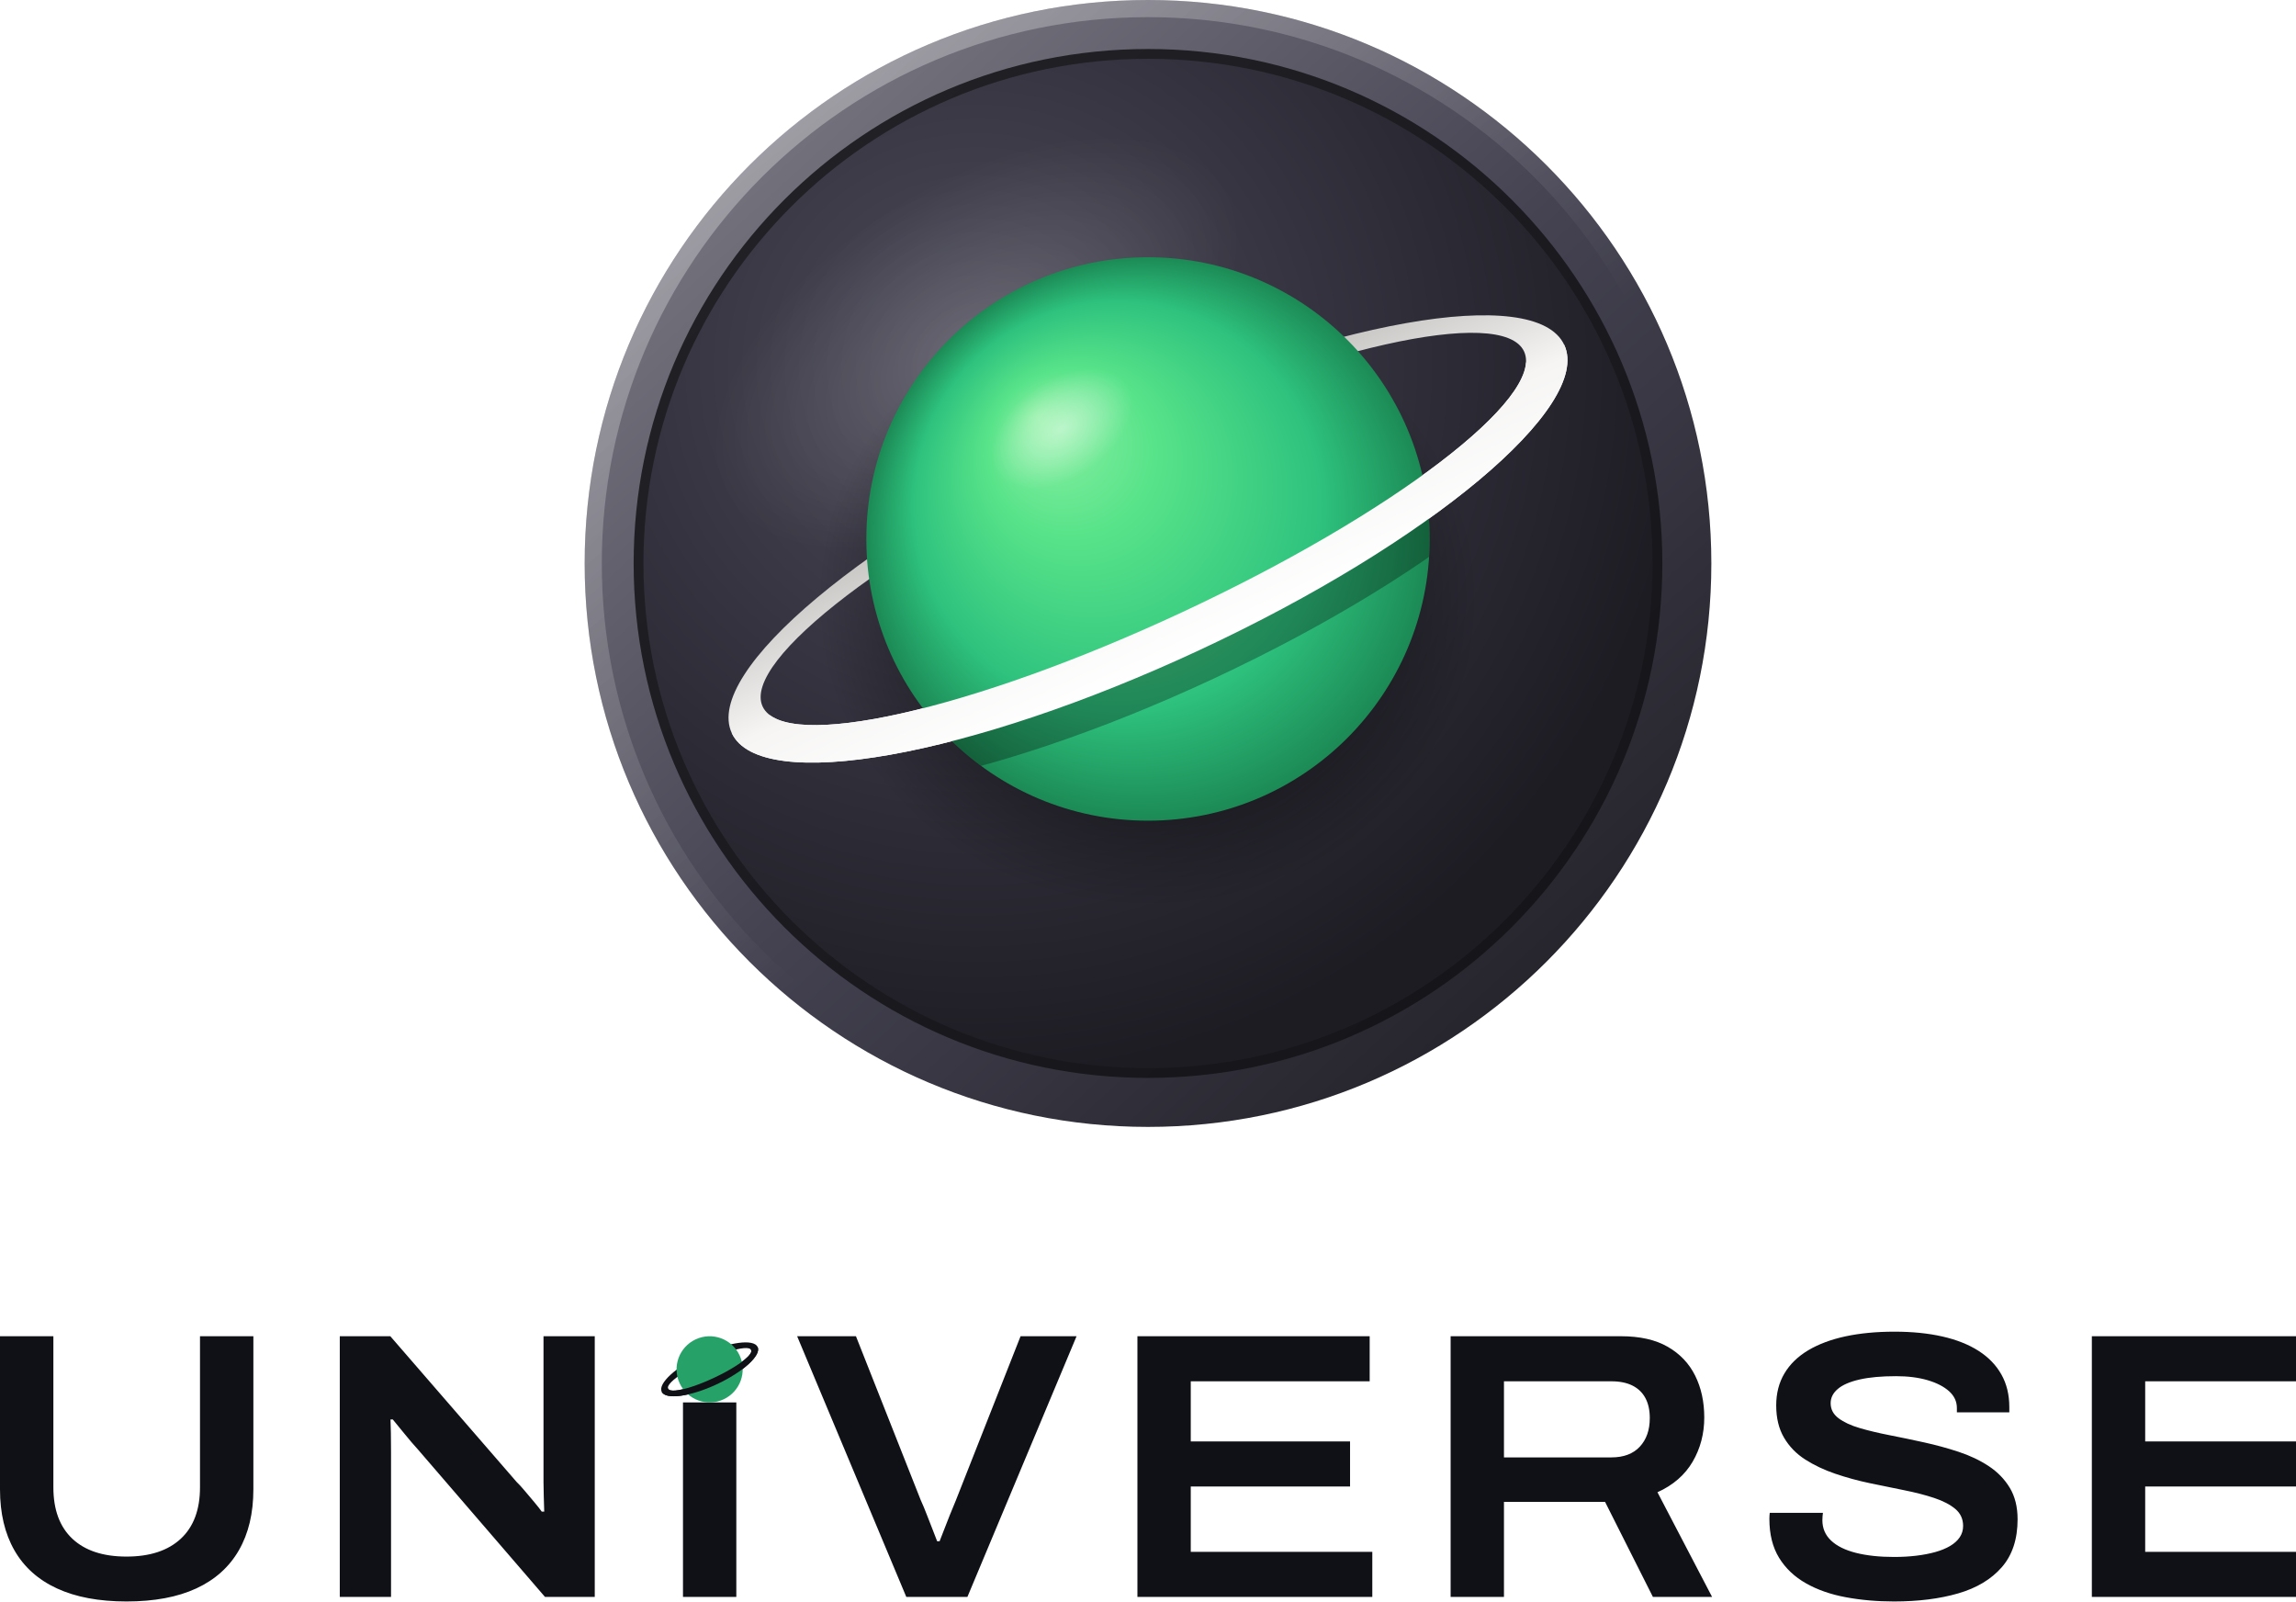
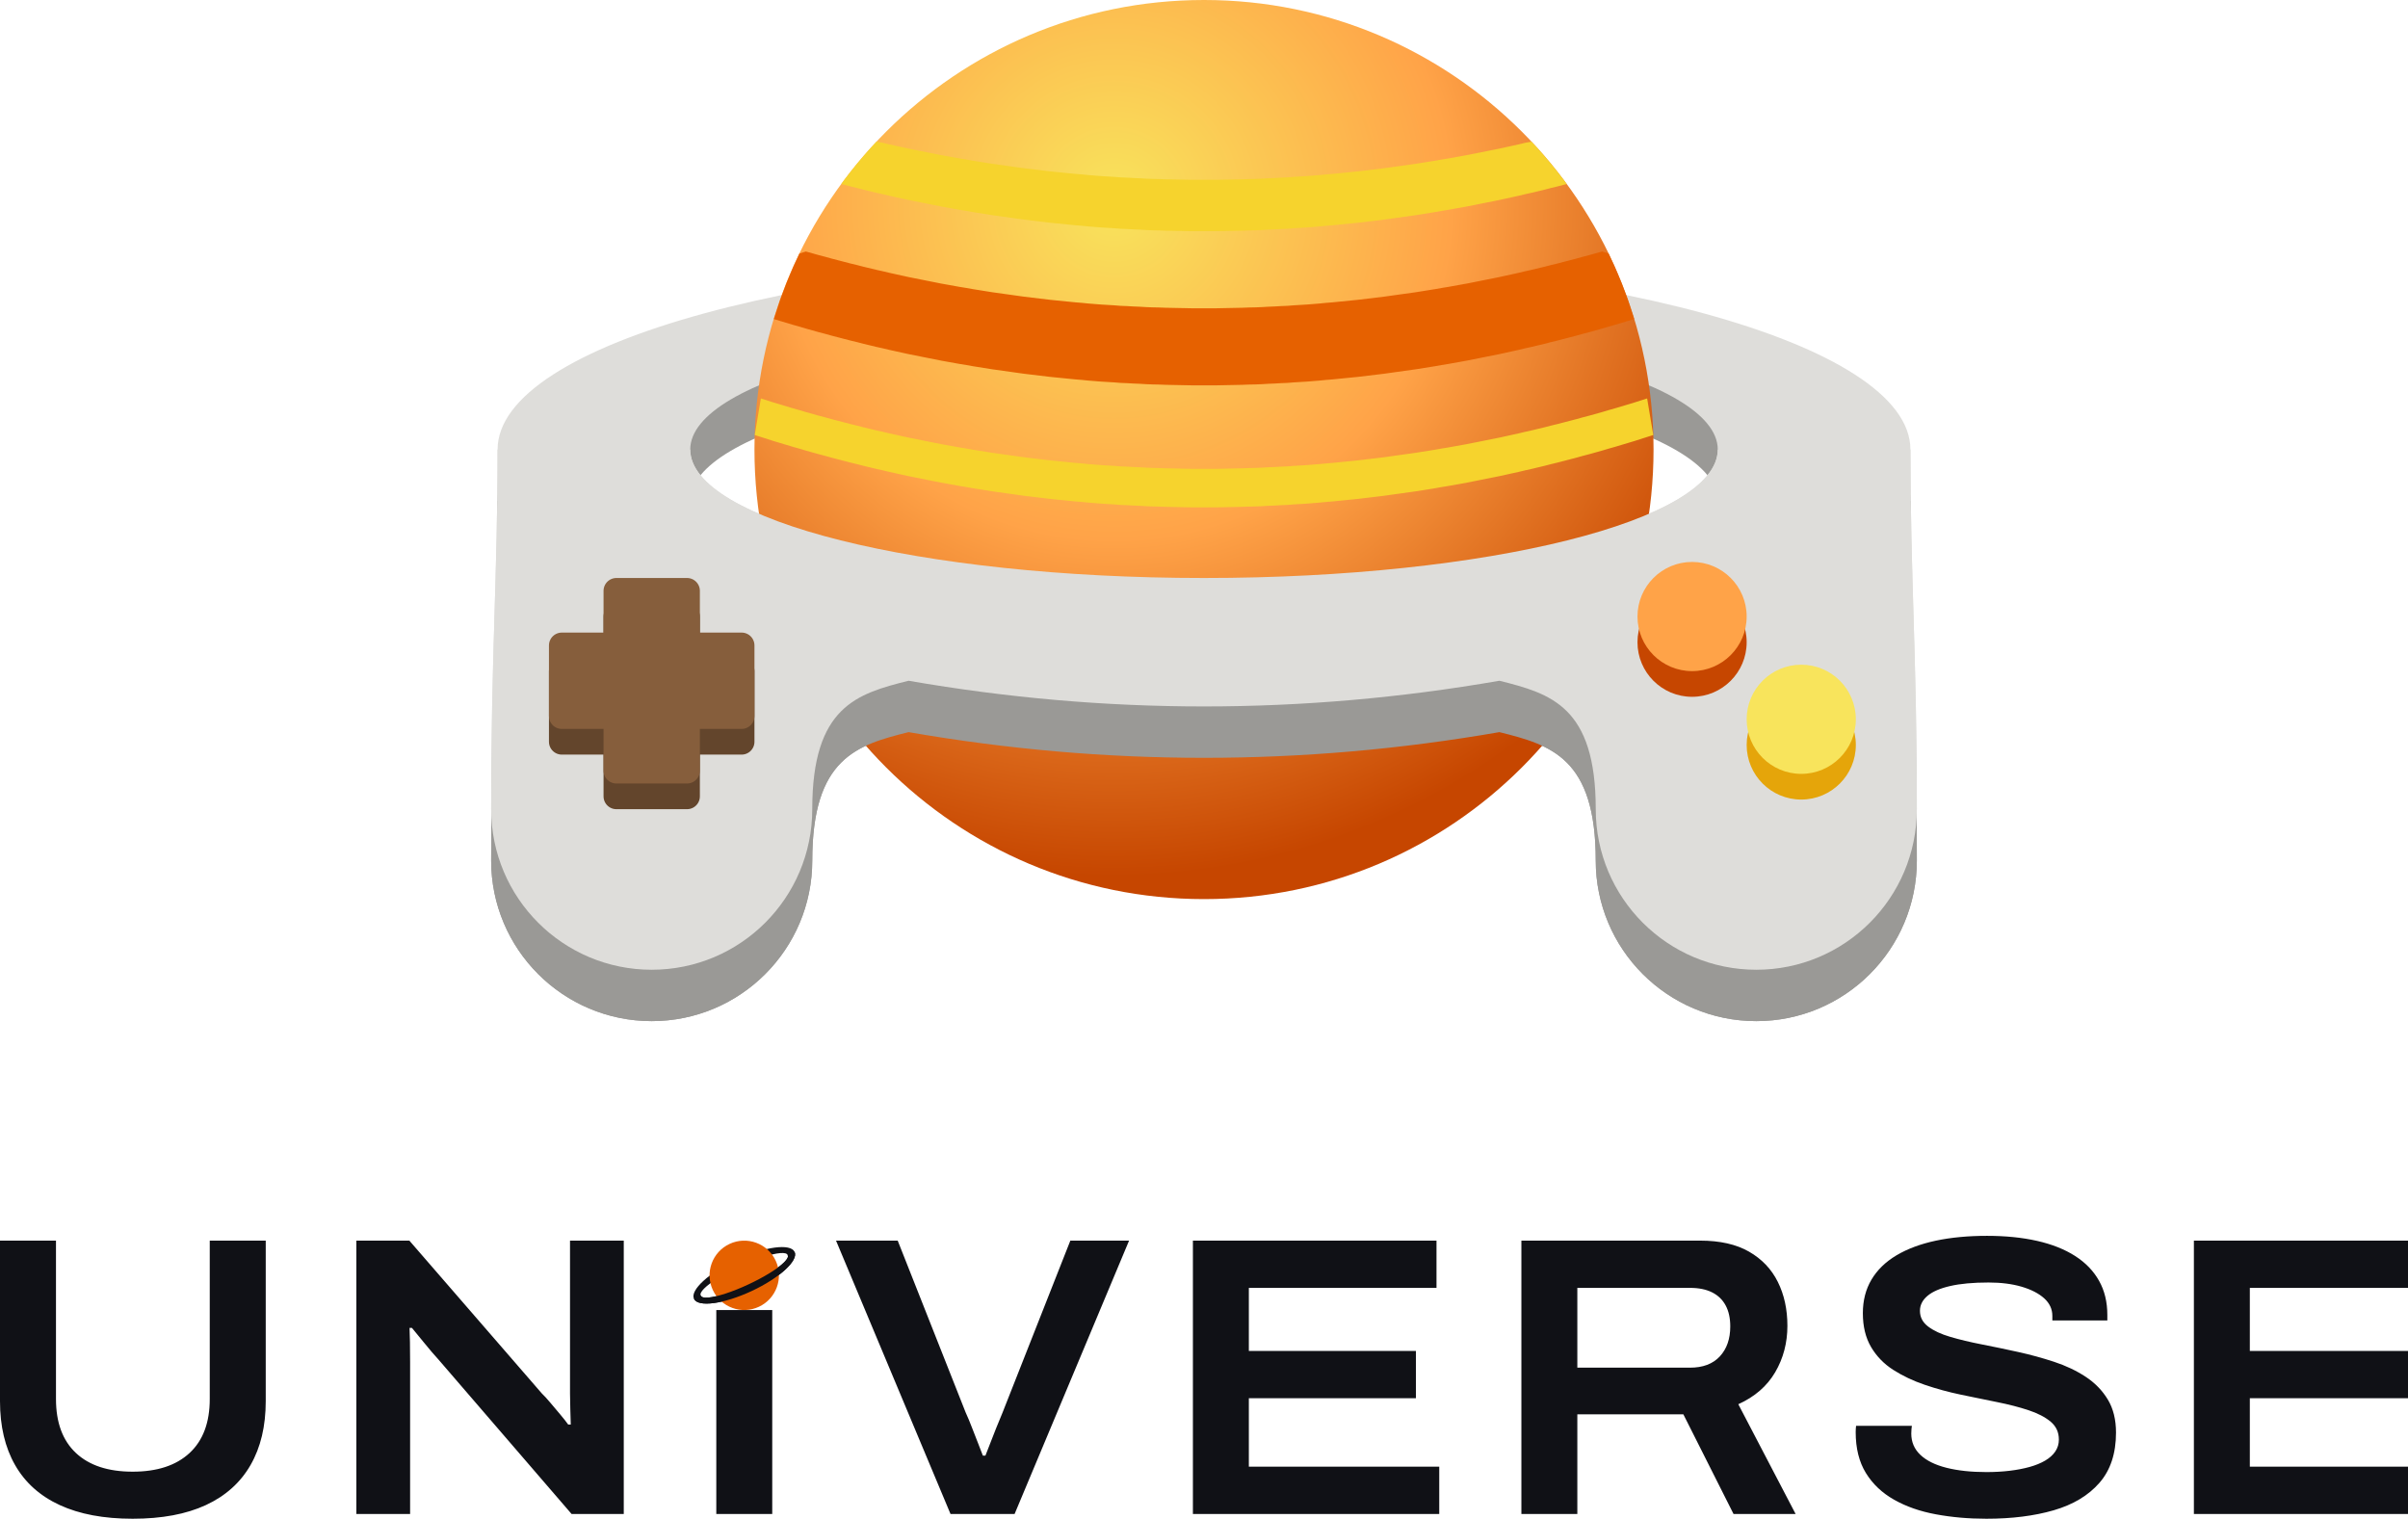
- <svg xmlns="http://www.w3.org/2000/svg" width="187.48" height="130.73" color="#101116" viewBox="-29.74 18 187.48 130.73">
+ <svg xmlns="http://www.w3.org/2000/svg" width="187.48" height="118.23" color="#101116" viewBox="-29.74 30.5 187.48 118.23">
  <defs>
-     <linearGradient id="g2-bevel" gradientUnits="userSpaceOnUse" x1="30" y1="26" x2="98" y2="100">
-       <stop offset="0" stop-color="#77757f" />
-       <stop offset="0.5" stop-color="#454352" />
-       <stop offset="1" stop-color="#232229" />
-     </linearGradient>
-     <radialGradient id="g2-dome" gradientUnits="userSpaceOnUse" cx="50" cy="46" r="58">
-       <stop offset="0" stop-color="#4d4b59" />
-       <stop offset="0.5" stop-color="#34323e" />
-       <stop offset="1" stop-color="#1d1c23" />
+     <radialGradient id="mark-planet" gradientUnits="userSpaceOnUse" cx="57" cy="44.75" r="52.5">
+       <stop offset="0" stop-color="#f8e45c" />
+       <stop offset="0.5" stop-color="#ffa348" />
+       <stop offset="1" stop-color="#c64600" />
    </radialGradient>
-     <linearGradient id="g2-rim" gradientUnits="userSpaceOnUse" x1="30" y1="20" x2="96" y2="100">
-       <stop offset="0" stop-color="#ffffff" stop-opacity="0.35" />
-       <stop offset="0.6" stop-color="#ffffff" stop-opacity="0.0" />
-     </linearGradient>
-     <radialGradient id="g2-spec" cx="0.5" cy="0.5" r="0.5">
-       <stop offset="0" stop-color="#ffffff" stop-opacity="0.17" />
-       <stop offset="1" stop-color="#ffffff" stop-opacity="0.0" />
-     </radialGradient>
-     <radialGradient id="g2-ao" cx="0.5" cy="0.5" r="0.5">
-       <stop offset="0.6" stop-color="#000000" stop-opacity="0.4" />
-       <stop offset="1" stop-color="#000000" stop-opacity="0.0" />
-     </radialGradient>
-     <radialGradient id="g2-pl" gradientUnits="userSpaceOnUse" cx="64" cy="60" r="23" fx="55" fy="50">
-       <stop offset="0" stop-color="#8ff0a4" />
-       <stop offset="0.3" stop-color="#57e389" />
-       <stop offset="0.72" stop-color="#2ec27e" />
-       <stop offset="1" stop-color="#1c8a55" />
-     </radialGradient>
-     <radialGradient id="g2-plspec" cx="0.5" cy="0.5" r="0.5">
-       <stop offset="0" stop-color="#ffffff" stop-opacity="0.45" />
-       <stop offset="1" stop-color="#ffffff" stop-opacity="0.0" />
-     </radialGradient>
-     <linearGradient id="g2-ring" gradientUnits="userSpaceOnUse" x1="64" y1="50" x2="64" y2="70">
-       <stop offset="0" stop-color="#c0bfbc" />
-       <stop offset="0.55" stop-color="#f6f5f4" />
-       <stop offset="1" stop-color="#ffffff" />
-     </linearGradient>
-     <clipPath id="g2-front">
-       <rect x="0" y="60" width="128" height="80" />
-     </clipPath>
-     <clipPath id="g2-plc">
-       <circle cx="64" cy="60" r="23" />
-     </clipPath>
  </defs>
-   <g transform="translate(0 2)">
-     <circle cx="64" cy="62" r="46" fill="url(#g2-bevel)" />
-     <circle cx="64" cy="62" r="45.3" fill="none" stroke="url(#g2-rim)" stroke-width="1.4" />
-     <circle cx="64" cy="62" r="42" fill="#131317" fill-opacity="0.85" />
-     <circle cx="64" cy="62" r="41.2" fill="url(#g2-dome)" />
-     <ellipse cx="50" cy="44" rx="24" ry="13" fill="url(#g2-spec)" transform="rotate(-32 50 44)" />
-     <ellipse cx="64" cy="65" rx="27" ry="25" fill="url(#g2-ao)" />
-     <g transform="rotate(-25 64 60)">
-       <path d="M26.5 60a37.5 10 0 1 0 75.0 0a37.5 10 0 1 0 -75.0 0ZM29.7 59.1a34.3 7.5 0 1 0 68.6 0a34.3 7.5 0 1 0 -68.6 0Z" fill="url(#g2-ring)" fill-rule="evenodd" />
-     </g>
-     <circle cx="64" cy="60" r="23" fill="url(#g2-pl)" />
-     <ellipse cx="57" cy="51" rx="6.5" ry="4" fill="url(#g2-plspec)" transform="rotate(-35 57 51)" />
-     <g clip-path="url(#g2-plc)">
-       <g transform="rotate(-25 64 60)">
-         <path d="M26.5 60a37.5 10 0 1 0 75.0 0a37.5 10 0 1 0 -75.0 0ZM29.7 59.1a34.3 7.5 0 1 0 68.6 0a34.3 7.5 0 1 0 -68.6 0Z" fill="#000000" fill-opacity="0.3" fill-rule="evenodd" transform="translate(0 2.6)" clip-path="url(#g2-front)" />
-       </g>
-     </g>
-     <g transform="rotate(-25 64 60)">
-       <path d="M26.5 60a37.5 10 0 1 0 75.0 0a37.5 10 0 1 0 -75.0 0ZM29.7 59.1a34.3 7.5 0 1 0 68.6 0a34.3 7.5 0 1 0 -68.6 0Z" fill="url(#g2-ring)" fill-rule="evenodd" clip-path="url(#g2-front)" />
+   <g transform="translate(0 1.5)">
+     <path d="M55 0A55 15 0 0 0 -55 0C-55 10 -55.5 16 -55.5 28A12.5 12.5 0 0 0 -30.5 28C-30.5 20 -27 19 -23 18Q0 22 23 18C27 19 30.5 20 30.5 28A12.5 12.5 0 0 0 55.5 28C55.5 16 55 10 55 0ZM-40 0a40 10 0 1 1 80 0a40 10 0 1 1 -80 0Z" fill="#9a9996" fill-rule="evenodd" transform="translate(64 68)" />
+     <path d="M55 0A55 15 0 0 0 -55 0C-55 10 -55.5 16 -55.5 28A12.5 12.5 0 0 0 -30.5 28C-30.5 20 -27 19 -23 18Q0 22 23 18C27 19 30.5 20 30.5 28A12.5 12.5 0 0 0 55.5 28C55.5 16 55 10 55 0ZM-40 0a40 10 0 1 1 80 0a40 10 0 1 1 -80 0Z" fill="#deddda" fill-rule="evenodd" transform="translate(64 64)" />
+     <circle cx="64" cy="64" r="35" fill="url(#mark-planet)" />
+     <path d="M35.76 43.33 36 43 36.5 42.35 37 41.73 37.5 41.14 38 40.57 38.5 40.03 39 40.12 39.5 40.24 40 40.35 40.5 40.46 41 40.57 41.5 40.67 42 40.77 42.5 40.87 43 40.97 43.5 41.07 44 41.16 44.5 41.25 45 41.34 45.5 41.42 46 41.51 46.5 41.59 47 41.67 47.5 41.75 48 41.82 48.5 41.89 49 41.96 49.5 42.03 50 42.1 50.5 42.16 51 42.22 51.5 42.28 52 42.34 52.5 42.39 53 42.44 53.5 42.49 54 42.54 54.5 42.58 55 42.63 55.5 42.67 56 42.71 56.5 42.74 57 42.77 57.5 42.81 58 42.83 58.5 42.86 59 42.88 59.5 42.91 60 42.93 60.5 42.94 61 42.96 61.5 42.97 62 42.98 62.5 42.99 63 43 63.5 43 64 43 64.5 43 65 43 65.5 42.99 66 42.98 66.5 42.97 67 42.96 67.5 42.94 68 42.93 68.5 42.91 69 42.88 69.5 42.86 70 42.83 70.5 42.81 71 42.77 71.5 42.74 72 42.71 72.5 42.67 73 42.63 73.5 42.58 74 42.54 74.5 42.49 75 42.44 75.5 42.39 76 42.34 76.5 42.28 77 42.22 77.5 42.16 78 42.1 78.5 42.03 79 41.96 79.5 41.89 80 41.82 80.5 41.75 81 41.67 81.5 41.59 82 41.51 82.5 41.42 83 41.34 83.5 41.25 84 41.16 84.5 41.07 85 40.97 85.5 40.87 86 40.77 86.5 40.67 87 40.57 87.5 40.46 88 40.35 88.5 40.24 89 40.12 89.5 40.03 90 40.57 90.5 41.14 91 41.73 91.5 42.35 92 43 92.24 43.33 L92.24 43.33 92 43.39 91.5 43.52 91 43.64 90.5 43.77 90 43.89 89.5 44.01 89 44.12 88.5 44.24 88 44.35 87.5 44.46 87 44.57 86.5 44.67 86 44.77 85.5 44.87 85 44.97 84.5 45.07 84 45.16 83.5 45.25 83 45.34 82.5 45.42 82 45.51 81.5 45.59 81 45.67 80.5 45.75 80 45.82 79.5 45.89 79 45.96 78.5 46.03 78 46.1 77.5 46.16 77 46.22 76.5 46.28 76 46.34 75.5 46.39 75 46.44 74.5 46.49 74 46.54 73.5 46.58 73 46.63 72.5 46.67 72 46.71 71.5 46.74 71 46.77 70.5 46.81 70 46.83 69.5 46.86 69 46.88 68.5 46.91 68 46.93 67.5 46.94 67 46.96 66.5 46.97 66 46.98 65.5 46.99 65 47 64.5 47 64 47 63.5 47 63 47 62.5 46.99 62 46.98 61.5 46.97 61 46.96 60.5 46.94 60 46.93 59.5 46.91 59 46.88 58.5 46.86 58 46.83 57.5 46.81 57 46.77 56.5 46.74 56 46.71 55.5 46.67 55 46.63 54.5 46.58 54 46.54 53.5 46.49 53 46.44 52.5 46.39 52 46.34 51.5 46.28 51 46.22 50.5 46.16 50 46.1 49.5 46.03 49 45.96 48.5 45.89 48 45.82 47.5 45.75 47 45.67 46.5 45.59 46 45.51 45.5 45.42 45 45.34 44.5 45.25 44 45.16 43.5 45.07 43 44.97 42.5 44.87 42 44.77 41.5 44.67 41 44.57 40.5 44.46 40 44.35 39.5 44.24 39 44.12 38.5 44.01 38 43.89 37.5 43.77 37 43.64 36.5 43.52 36 43.39 35.76 43.33Z" fill="#f6d32d" />
+     <path d="M30.51 53.84 31 52.34 31.5 51.01 32 49.82 32.5 48.74 33 48.58 33.5 48.72 34 48.86 34.5 48.99 35 49.13 35.5 49.26 36 49.39 36.5 49.52 37 49.64 37.5 49.77 38 49.89 38.5 50.01 39 50.12 39.5 50.24 40 50.35 40.5 50.46 41 50.57 41.5 50.67 42 50.77 42.5 50.87 43 50.97 43.5 51.07 44 51.16 44.5 51.25 45 51.34 45.5 51.42 46 51.51 46.5 51.59 47 51.67 47.5 51.75 48 51.82 48.5 51.89 49 51.96 49.5 52.03 50 52.1 50.5 52.16 51 52.22 51.5 52.28 52 52.34 52.5 52.39 53 52.44 53.5 52.49 54 52.54 54.5 52.58 55 52.63 55.5 52.67 56 52.71 56.5 52.74 57 52.77 57.5 52.81 58 52.83 58.5 52.86 59 52.88 59.5 52.91 60 52.93 60.5 52.94 61 52.96 61.5 52.97 62 52.98 62.5 52.99 63 53 63.5 53 64 53 64.5 53 65 53 65.5 52.99 66 52.98 66.5 52.97 67 52.96 67.5 52.94 68 52.93 68.5 52.91 69 52.88 69.5 52.86 70 52.83 70.5 52.81 71 52.77 71.5 52.74 72 52.71 72.5 52.67 73 52.63 73.5 52.58 74 52.54 74.5 52.49 75 52.44 75.5 52.39 76 52.34 76.5 52.28 77 52.22 77.5 52.16 78 52.1 78.5 52.03 79 51.96 79.5 51.89 80 51.82 80.5 51.75 81 51.67 81.5 51.59 82 51.51 82.5 51.42 83 51.34 83.5 51.25 84 51.16 84.5 51.07 85 50.97 85.5 50.87 86 50.77 86.5 50.67 87 50.57 87.5 50.46 88 50.35 88.5 50.24 89 50.12 89.5 50.01 90 49.89 90.5 49.77 91 49.64 91.5 49.52 92 49.39 92.5 49.26 93 49.13 93.5 48.99 94 48.86 94.5 48.72 95 48.58 95.5 48.74 96 49.82 96.5 51.01 97 52.34 97.49 53.84 L97.49 53.84 97 53.99 96.5 54.14 96 54.29 95.5 54.43 95 54.58 94.5 54.72 94 54.86 93.5 54.99 93 55.13 92.5 55.26 92 55.39 91.5 55.52 91 55.64 90.5 55.77 90 55.89 89.5 56.01 89 56.12 88.5 56.24 88 56.35 87.5 56.46 87 56.57 86.5 56.67 86 56.77 85.5 56.87 85 56.97 84.5 57.07 84 57.16 83.5 57.25 83 57.34 82.5 57.42 82 57.51 81.5 57.59 81 57.67 80.5 57.75 80 57.82 79.5 57.89 79 57.96 78.5 58.03 78 58.1 77.5 58.16 77 58.22 76.5 58.28 76 58.34 75.5 58.39 75 58.44 74.5 58.49 74 58.54 73.5 58.58 73 58.63 72.5 58.67 72 58.71 71.5 58.74 71 58.77 70.5 58.81 70 58.83 69.5 58.86 69 58.88 68.5 58.91 68 58.93 67.5 58.94 67 58.96 66.5 58.97 66 58.98 65.5 58.99 65 59 64.5 59 64 59 63.5 59 63 59 62.5 58.99 62 58.98 61.5 58.97 61 58.96 60.5 58.94 60 58.93 59.5 58.91 59 58.88 58.5 58.86 58 58.83 57.5 58.81 57 58.77 56.5 58.74 56 58.71 55.5 58.67 55 58.63 54.5 58.58 54 58.54 53.5 58.49 53 58.44 52.5 58.39 52 58.34 51.5 58.28 51 58.22 50.5 58.16 50 58.1 49.5 58.03 49 57.96 48.5 57.89 48 57.82 47.5 57.75 47 57.67 46.5 57.59 46 57.51 45.5 57.42 45 57.34 44.5 57.25 44 57.16 43.5 57.07 43 56.97 42.5 56.87 42 56.77 41.5 56.67 41 56.57 40.5 56.46 40 56.35 39.5 56.24 39 56.12 38.5 56.01 38 55.89 37.5 55.77 37 55.64 36.5 55.52 36 55.39 35.5 55.26 35 55.13 34.5 54.99 34 54.86 33.5 54.72 33 54.58 32.5 54.43 32 54.29 31.5 54.14 31 53.99 30.51 53.84Z" fill="#e66100" />
+     <path d="M29.02 62.87 29.5 60.02 30 60.18 30.5 60.34 31 60.49 31.5 60.64 32 60.79 32.5 60.93 33 61.08 33.5 61.22 34 61.36 34.5 61.49 35 61.63 35.5 61.76 36 61.89 36.5 62.02 37 62.14 37.5 62.27 38 62.39 38.5 62.51 39 62.62 39.5 62.74 40 62.85 40.5 62.96 41 63.07 41.5 63.17 42 63.27 42.5 63.37 43 63.47 43.5 63.57 44 63.66 44.5 63.75 45 63.84 45.5 63.92 46 64.01 46.5 64.09 47 64.17 47.5 64.25 48 64.32 48.5 64.39 49 64.46 49.5 64.53 50 64.6 50.5 64.66 51 64.72 51.5 64.78 52 64.84 52.5 64.89 53 64.94 53.5 64.99 54 65.04 54.5 65.08 55 65.13 55.5 65.17 56 65.21 56.5 65.24 57 65.27 57.5 65.31 58 65.33 58.5 65.36 59 65.38 59.5 65.41 60 65.43 60.5 65.44 61 65.46 61.5 65.47 62 65.48 62.5 65.49 63 65.5 63.5 65.5 64 65.5 64.5 65.5 65 65.5 65.5 65.49 66 65.48 66.5 65.47 67 65.46 67.5 65.44 68 65.43 68.5 65.41 69 65.38 69.5 65.36 70 65.33 70.5 65.31 71 65.27 71.5 65.24 72 65.21 72.5 65.17 73 65.13 73.5 65.08 74 65.04 74.5 64.99 75 64.94 75.5 64.89 76 64.84 76.5 64.78 77 64.72 77.5 64.66 78 64.6 78.5 64.53 79 64.46 79.5 64.39 80 64.32 80.5 64.25 81 64.17 81.5 64.09 82 64.01 82.5 63.92 83 63.84 83.5 63.75 84 63.66 84.5 63.57 85 63.47 85.5 63.37 86 63.27 86.5 63.17 87 63.07 87.5 62.96 88 62.85 88.5 62.74 89 62.62 89.5 62.51 90 62.39 90.5 62.27 91 62.14 91.5 62.02 92 61.89 92.5 61.76 93 61.63 93.5 61.49 94 61.36 94.5 61.22 95 61.08 95.5 60.93 96 60.79 96.5 60.64 97 60.49 97.5 60.34 98 60.18 98.5 60.02 98.98 62.87 L98.98 62.87 98.5 63.02 98 63.18 97.5 63.34 97 63.49 96.5 63.64 96 63.79 95.5 63.93 95 64.08 94.5 64.22 94 64.36 93.5 64.49 93 64.63 92.5 64.76 92 64.89 91.5 65.02 91 65.14 90.5 65.27 90 65.39 89.5 65.51 89 65.62 88.5 65.74 88 65.85 87.5 65.96 87 66.07 86.5 66.17 86 66.27 85.5 66.37 85 66.47 84.5 66.57 84 66.66 83.5 66.75 83 66.84 82.5 66.92 82 67.01 81.5 67.09 81 67.17 80.5 67.25 80 67.32 79.5 67.39 79 67.46 78.5 67.53 78 67.6 77.5 67.66 77 67.72 76.5 67.78 76 67.84 75.5 67.89 75 67.94 74.5 67.99 74 68.04 73.5 68.08 73 68.13 72.5 68.17 72 68.21 71.5 68.24 71 68.27 70.5 68.31 70 68.33 69.5 68.36 69 68.38 68.5 68.41 68 68.43 67.5 68.44 67 68.46 66.5 68.47 66 68.48 65.5 68.49 65 68.5 64.5 68.5 64 68.5 63.5 68.5 63 68.5 62.5 68.49 62 68.48 61.5 68.47 61 68.46 60.5 68.44 60 68.43 59.5 68.41 59 68.38 58.5 68.36 58 68.33 57.5 68.31 57 68.27 56.5 68.24 56 68.21 55.5 68.17 55 68.13 54.5 68.08 54 68.04 53.5 67.99 53 67.94 52.5 67.89 52 67.84 51.5 67.78 51 67.72 50.5 67.66 50 67.6 49.5 67.53 49 67.46 48.5 67.39 48 67.32 47.5 67.25 47 67.17 46.5 67.09 46 67.01 45.5 66.92 45 66.84 44.5 66.75 44 66.66 43.5 66.57 43 66.47 42.5 66.37 42 66.27 41.5 66.17 41 66.07 40.5 65.96 40 65.85 39.5 65.74 39 65.62 38.5 65.51 38 65.39 37.5 65.27 37 65.14 36.5 65.02 36 64.89 35.5 64.76 35 64.63 34.5 64.49 34 64.36 33.5 64.22 33 64.08 32.5 63.93 32 63.79 31.5 63.64 31 63.49 30.5 63.34 30 63.18 29.5 63.02 29.02 62.87Z" fill="#f6d32d" />
+     <path d="M-55 0C-55 10 -55.5 16 -55.5 28A12.5 12.5 0 0 0 -30.5 28C-30.5 20 -27 19 -23 18Q0 22 23 18C27 19 30.5 20 30.5 28A12.5 12.5 0 0 0 55.5 28C55.5 16 55 10 55 0ZM-40 0A40 10 0 0 0 40 0Z" fill="#9a9996" fill-rule="evenodd" transform="translate(64 68)" />
+     <path d="M-55 0C-55 10 -55.5 16 -55.5 28A12.5 12.5 0 0 0 -30.5 28C-30.5 20 -27 19 -23 18Q0 22 23 18C27 19 30.5 20 30.5 28A12.5 12.5 0 0 0 55.5 28C55.5 16 55 10 55 0ZM-40 0A40 10 0 0 0 40 0Z" fill="#deddda" fill-rule="evenodd" transform="translate(64 64)" />
+     <g transform="translate(64 64)">
+       <path d="M-45.75 13h5.5v4.25h4.25v5.5h-4.25v4.25h-5.5v-4.25h-4.25v-5.5h4.25Z" fill="#63452c" stroke="#63452c" stroke-width="2" stroke-linejoin="round" />
+       <path d="M-45.75 11h5.5v4.25h4.25v5.5h-4.25v4.25h-5.5v-4.25h-4.25v-5.5h4.25Z" fill="#865e3c" stroke="#865e3c" stroke-width="2" stroke-linejoin="round" />
+       <circle cx="38" cy="15" r="4.25" fill="#c64600" />
+       <circle cx="38" cy="13" r="4.25" fill="#ffa348" />
+       <circle cx="46.5" cy="23" r="4.25" fill="#e5a50a" />
+       <circle cx="46.5" cy="21" r="4.25" fill="#f8e45c" />
    </g>
  </g>
  <g transform="translate(-29.74 148.37) scale(0.31)">
    <path d="M33.32 1.2Q22.44 1.2 15.01 -2.23Q7.57 -5.66 3.79 -12.28Q0 -18.9 0 -28.33V-68.65H14.06V-28.87Q14.06 -20.01 19.07 -15.31Q24.08 -10.62 33.32 -10.62Q42.55 -10.62 47.61 -15.31Q52.68 -20.01 52.68 -28.87V-68.65H66.74V-28.33Q66.74 -18.9 62.92 -12.28Q59.11 -5.66 51.7 -2.23Q44.29 1.2 33.32 1.2ZM89.5 0V-68.65H102.81L136.09 -30.26Q136.98 -29.42 138.2 -27.96Q139.43 -26.5 140.68 -25.02Q141.93 -23.54 142.7 -22.46H143.35Q143.3 -24.25 143.23 -26.44Q143.16 -28.62 143.16 -30.26V-68.65H156.66V0H143.55L110.16 -38.74Q108.45 -40.61 106.49 -43.03Q104.53 -45.45 103.46 -46.73H102.86Q102.91 -45.43 102.96 -43.17Q103 -40.9 103 -38.16V0H89.5ZM238.72 0 209.97 -68.65H225.46L242.53 -25.48Q243.32 -23.76 244.1 -21.72Q244.88 -19.67 245.62 -17.83Q246.36 -15.98 246.85 -14.65H247.49Q247.98 -15.88 248.67 -17.68Q249.36 -19.47 250.16 -21.49Q250.97 -23.51 251.76 -25.38L268.82 -68.65H283.57L254.82 0H238.72ZM299.6 0V-68.65H360.78V-56.78H313.65V-40.94H355.61V-29.07H313.65V-11.87H361.47V0H299.6ZM382.1 0V-68.65H426.98Q434.44 -68.65 439.27 -65.88Q444.1 -63.11 446.5 -58.29Q448.91 -53.46 448.91 -47.25Q448.91 -40.84 445.84 -35.59Q442.76 -30.35 436.58 -27.56L450.97 0H435.38L422.78 -25.02H396.15V0H382.1ZM396.15 -36.74H424.44Q429.3 -36.74 431.93 -39.56Q434.56 -42.39 434.56 -47.11Q434.56 -50.22 433.4 -52.37Q432.25 -54.52 430 -55.65Q427.75 -56.78 424.44 -56.78H396.15V-36.74ZM498.89 1.2Q492.18 1.2 486.21 0.09Q480.24 -1.01 475.72 -3.57Q471.19 -6.12 468.62 -10.29Q466.06 -14.45 466.06 -20.57Q466.06 -20.98 466.09 -21.44Q466.11 -21.89 466.16 -22.14H480.17Q480.12 -21.85 480.07 -21.3Q480.02 -20.75 480.02 -20.2Q480.02 -17 482.31 -14.84Q484.59 -12.68 488.86 -11.6Q493.14 -10.52 498.9 -10.52Q502.01 -10.52 504.75 -10.85Q507.49 -11.18 509.75 -11.81Q512.01 -12.44 513.66 -13.41Q515.32 -14.39 516.21 -15.72Q517.09 -17.04 517.09 -18.68Q517.09 -21.44 515.03 -23.17Q512.96 -24.9 509.46 -26.06Q505.95 -27.22 501.55 -28.1Q497.15 -28.98 492.47 -29.96Q487.8 -30.94 483.4 -32.44Q479 -33.94 475.49 -36.19Q471.98 -38.44 469.92 -41.93Q467.86 -45.43 467.86 -50.42Q467.86 -55.22 470.03 -58.86Q472.2 -62.51 476.31 -64.96Q480.42 -67.4 486.16 -68.63Q491.9 -69.85 499.05 -69.85Q506.04 -69.85 511.63 -68.58Q517.23 -67.31 521.17 -64.79Q525.11 -62.26 527.18 -58.56Q529.26 -54.86 529.26 -50V-48.6H515.45V-49.75Q515.45 -52.31 513.39 -54.17Q511.32 -56.02 507.72 -57.08Q504.11 -58.13 499.43 -58.13Q493.64 -58.13 489.81 -57.25Q485.99 -56.38 484.1 -54.78Q482.2 -53.18 482.2 -51.02Q482.2 -48.61 484.27 -47.06Q486.33 -45.5 489.84 -44.47Q493.34 -43.44 497.75 -42.58Q502.15 -41.72 506.82 -40.69Q511.5 -39.66 515.9 -38.21Q520.3 -36.76 523.81 -34.46Q527.31 -32.16 529.38 -28.74Q531.44 -25.32 531.44 -20.44Q531.44 -12.59 527.28 -7.82Q523.12 -3.05 515.78 -0.92Q508.44 1.2 498.89 1.2ZM551 0V-68.65H612.18V-56.78H565.05V-40.94H607.01V-29.07H565.05V-11.87H612.87V0H551ZM179.9 0H193.95V-51.22H179.9Z" fill="currentColor" />
    <g transform="translate(186.92 -59.93) rotate(-25)">
      <path d="M-13.94 0a13.94 4.36 0 1 0 27.89 0a13.94 4.36 0 1 0 -27.89 0ZM-12.03 0a12.03 2.44 0 1 1 24.05 0a12.03 2.44 0 1 1 -24.05 0Z" fill="currentColor" />
-       <circle r="8.71" fill="#26a269" />
+       <circle r="8.71" fill="#e66100" />
      <path d="M-13.94 0a13.94 4.36 0 1 0 27.89 0a13.94 4.36 0 1 0 -27.89 0ZM-12.03 0a12.03 2.44 0 1 1 24.05 0a12.03 2.44 0 1 1 -24.05 0Z" fill="currentColor" clip-path="url(#universe-front)" />
      <clipPath id="universe-front">
        <rect x="-27.89" y="0" width="55.77" height="27.89" />
      </clipPath>
    </g>
  </g>
</svg>
